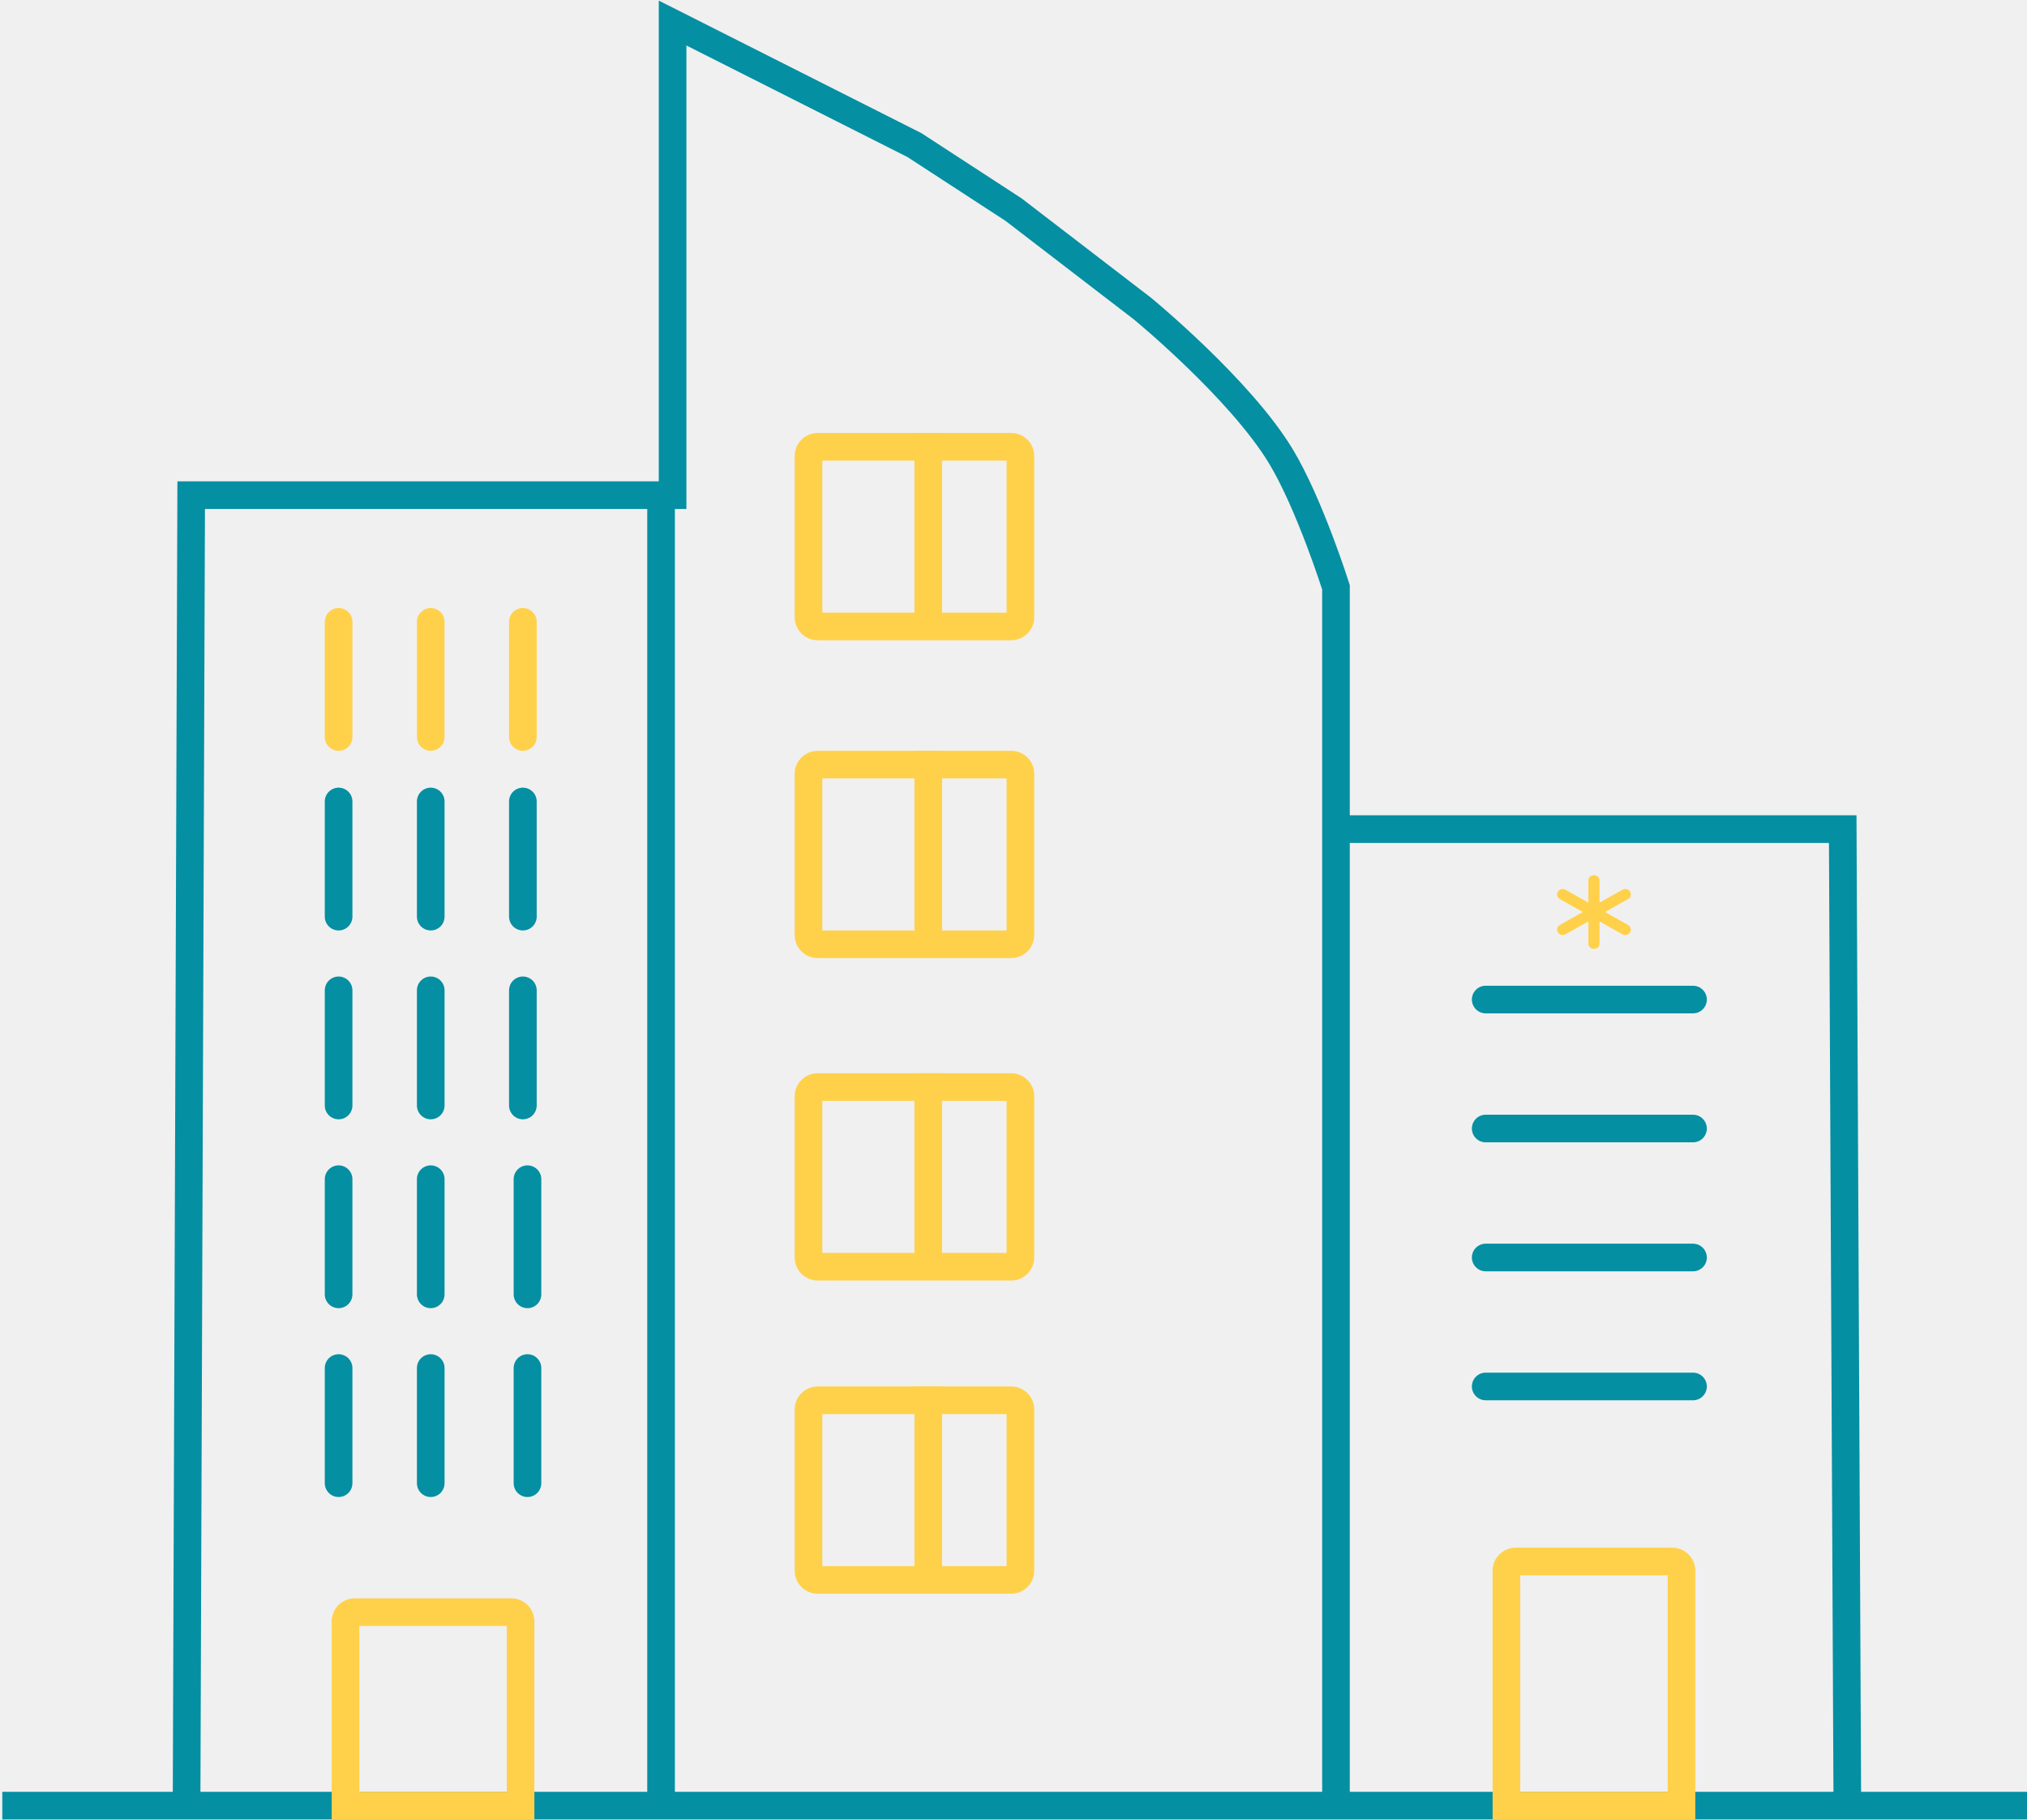
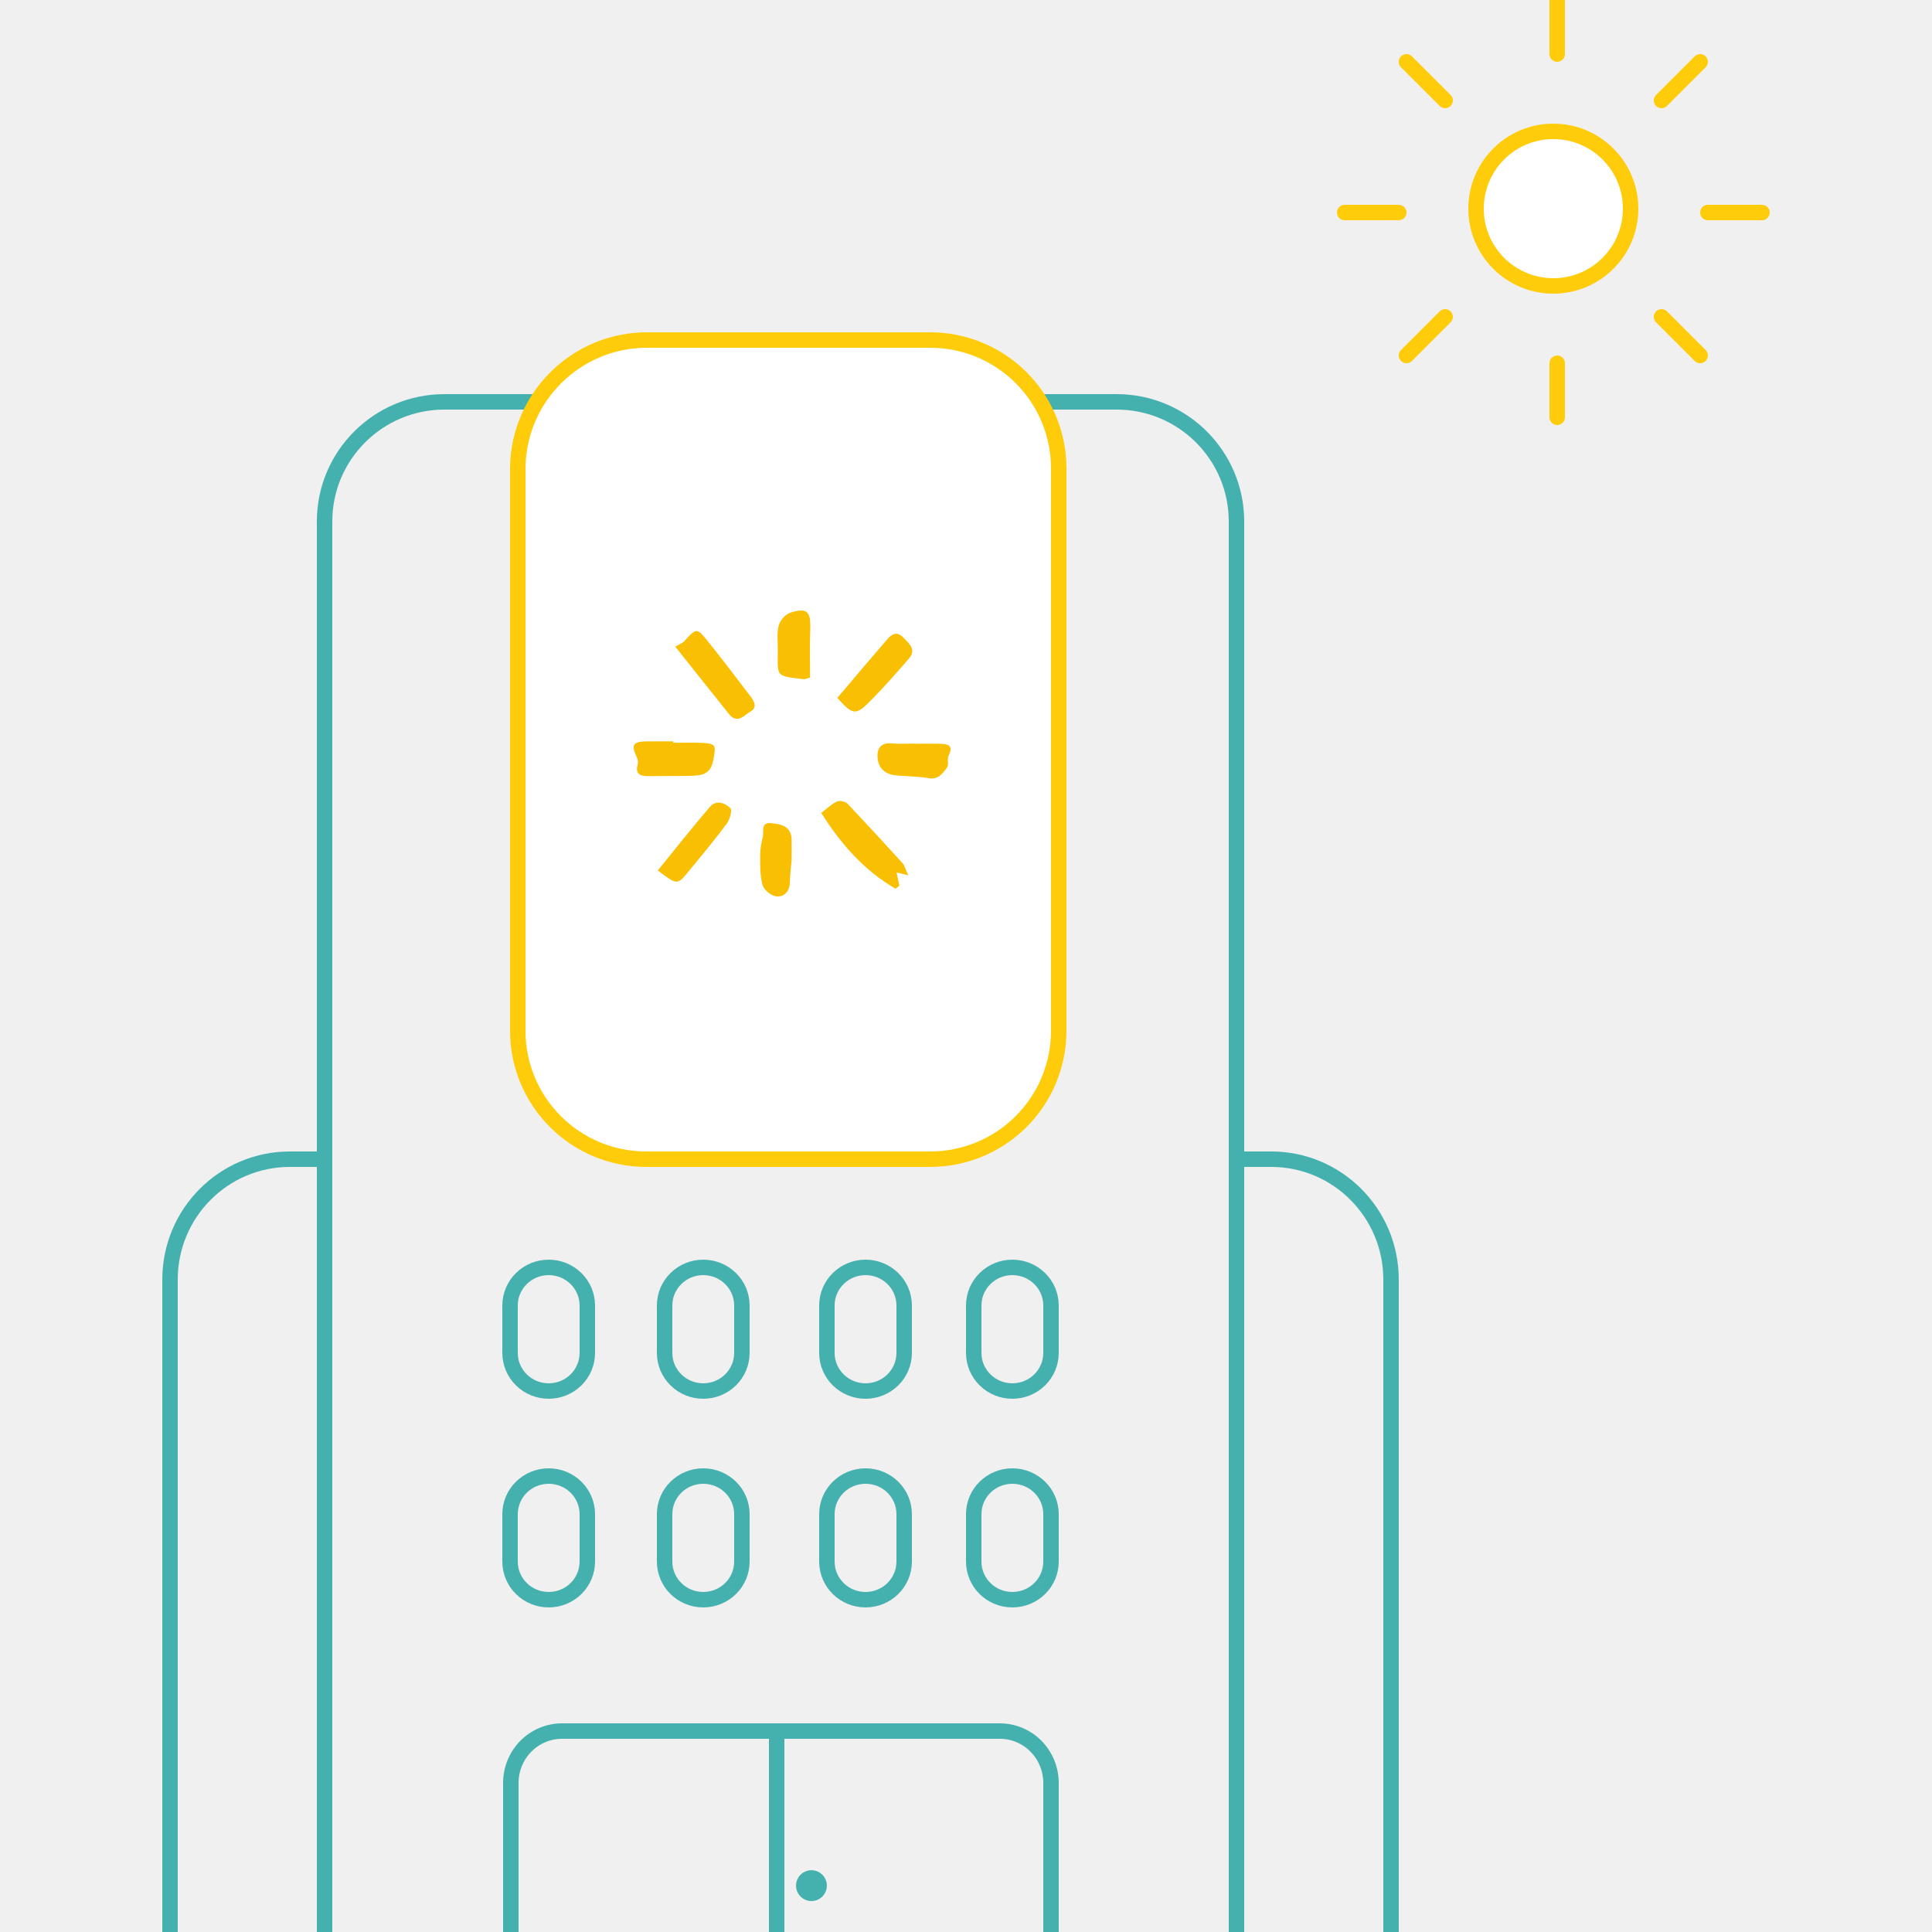
- <svg xmlns="http://www.w3.org/2000/svg" width="440" height="395" viewBox="0 0 440 395" fill="none">
-   <mask id="path-1-inside-1_368_4067" fill="white">
-     <path d="M346 206C345.334 206 344.793 205.522 344.793 204.933V191.067C344.793 190.478 345.334 190 346 190C346.666 190 347.206 190.478 347.206 191.067V204.933C347.206 205.522 346.666 206 346 206Z" />
-   </mask>
-   <path d="M346 206V200C347.93 200 350.793 201.534 350.793 204.933H344.793H338.793C338.793 209.51 342.737 212 346 212V206ZM344.793 204.933H350.793V191.067H344.793H338.793V204.933H344.793ZM344.793 191.067H350.793C350.793 194.466 347.93 196 346 196V190V184C342.737 184 338.793 186.49 338.793 191.067H344.793ZM346 190V196C344.069 196 341.206 194.466 341.206 191.067H347.206H353.206C353.206 186.49 349.262 184 346 184V190ZM347.206 191.067H341.206V204.933H347.206H353.206V191.067H347.206ZM347.206 204.933H341.206C341.206 201.534 344.069 200 346 200V206V212C349.262 212 353.206 209.51 353.206 204.933H347.206Z" fill="#FFD14B" mask="url(#path-1-inside-1_368_4067)" />
-   <mask id="path-3-inside-2_368_4067" fill="white">
-     <path d="M352.792 203C352.587 203 352.38 202.949 352.19 202.842L338.604 195.196C338.026 194.87 337.829 194.151 338.162 193.589C338.496 193.026 339.231 192.833 339.81 193.158L353.396 200.805C353.974 201.13 354.171 201.849 353.838 202.412C353.614 202.789 353.209 203 352.792 203Z" />
-   </mask>
-   <path d="M352.19 202.842L355.134 197.615L355.133 197.614L352.19 202.842ZM338.604 195.196L335.659 200.423L335.661 200.424L338.604 195.196ZM338.162 193.589L333.002 190.527L332.998 190.533L338.162 193.589ZM339.81 193.158L342.753 187.929L342.748 187.926L339.81 193.158ZM353.396 200.805L356.341 195.577L356.339 195.576L353.396 200.805ZM353.838 202.412L359 205.471L359.002 205.467L353.838 202.412ZM352.792 203V197C353.579 197 354.392 197.196 355.134 197.615L352.19 202.842L349.245 208.07C350.368 208.703 351.596 209 352.792 209V203ZM352.19 202.842L355.133 197.614L341.546 189.967L338.604 195.196L335.661 200.424L349.247 208.071L352.19 202.842ZM338.604 195.196L341.548 189.968C343.838 191.258 344.742 194.249 343.326 196.644L338.162 193.589L332.998 190.533C330.915 194.053 332.214 198.483 335.659 200.423L338.604 195.196ZM338.162 193.589L343.322 196.65C341.96 198.945 339.078 199.628 336.872 198.389L339.81 193.158L342.748 187.926C339.384 186.037 335.031 187.108 333.002 190.527L338.162 193.589ZM339.81 193.158L336.867 198.387L350.454 206.033L353.396 200.805L356.339 195.576L342.753 187.929L339.81 193.158ZM353.396 200.805L350.452 206.032C348.162 204.742 347.258 201.751 348.674 199.357L353.838 202.412L359.002 205.467C361.085 201.947 359.786 197.518 356.341 195.577L353.396 200.805ZM353.838 202.412L348.677 199.352C349.602 197.791 351.228 197 352.792 197V203V209C355.19 209 357.627 207.787 359 205.471L353.838 202.412Z" fill="#FFD14B" mask="url(#path-3-inside-2_368_4067)" />
-   <mask id="path-5-inside-3_368_4067" fill="white">
-     <path d="M339.208 203C338.791 203 338.386 202.789 338.162 202.412C337.829 201.849 338.026 201.129 338.604 200.805L352.19 193.158C352.768 192.833 353.504 193.026 353.838 193.589C354.171 194.151 353.974 194.871 353.396 195.196L339.81 202.842C339.62 202.949 339.413 203 339.208 203Z" />
-   </mask>
-   <path d="M338.162 202.412L332.998 205.467L333 205.471L338.162 202.412ZM338.604 200.805L341.544 206.035L341.546 206.033L338.604 200.805ZM352.19 193.158L349.247 187.929L349.247 187.929L352.19 193.158ZM353.838 193.589L359.002 190.533L358.998 190.527L353.838 193.589ZM353.396 195.196L350.456 189.966L350.454 189.967L353.396 195.196ZM339.81 202.842L336.867 197.614L336.866 197.615L339.81 202.842ZM339.208 203V197C340.772 197 342.398 197.791 343.323 199.352L338.162 202.412L333 205.471C334.373 207.788 336.81 209 339.208 209V203ZM338.162 202.412L343.326 199.357C344.741 201.748 343.841 204.743 341.544 206.035L338.604 200.805L335.663 195.575C332.211 197.516 330.917 201.95 332.998 205.467L338.162 202.412ZM338.604 200.805L341.546 206.033L355.133 198.387L352.19 193.158L349.247 187.929L335.661 195.576L338.604 200.805ZM352.19 193.158L355.132 198.387C352.922 199.631 350.039 198.944 348.678 196.65L353.838 193.589L358.998 190.527C356.97 187.109 352.613 186.035 349.247 187.929L352.19 193.158ZM353.838 193.589L348.674 196.644C347.259 194.252 348.159 191.257 350.456 189.966L353.396 195.196L356.337 200.425C359.789 198.484 361.083 194.051 359.002 190.533L353.838 193.589ZM353.396 195.196L350.454 189.967L336.867 197.614L339.81 202.842L342.753 208.071L356.339 200.424L353.396 195.196ZM339.81 202.842L336.866 197.615C337.608 197.196 338.421 197 339.208 197V203V209C340.404 209 341.632 208.703 342.755 208.07L339.81 202.842Z" fill="#FFD14B" mask="url(#path-5-inside-3_368_4067)" />
-   <path d="M290.5 180H397.5H400L401 392" stroke="#058FA2" stroke-width="6" />
-   <path d="M0.5 392H209.5H440" stroke="#058FA2" stroke-width="6" />
-   <path d="M40.5 391.5L41.5 107.5H141H146V5L198.5 31.5L220 45.5L248 67C248 67 269.122 84.35 278 99C284.259 109.328 290 127.5 290 127.5V176.5V391.5" stroke="#058FA2" stroke-width="6" />
-   <line x1="143.5" y1="392" x2="143.5" y2="108" stroke="#058FA2" stroke-width="6" />
-   <path d="M73.5 135V160" stroke="#FFD14B" stroke-width="6" stroke-linecap="round" />
-   <path d="M73.5 174V199" stroke="#058FA2" stroke-width="6" stroke-linecap="round" />
-   <path d="M367.5 217H322.5" stroke="#058FA2" stroke-width="6" stroke-linecap="round" />
-   <path d="M367.5 245H322.5" stroke="#058FA2" stroke-width="6" stroke-linecap="round" />
-   <path d="M367.5 273H322.5" stroke="#058FA2" stroke-width="6" stroke-linecap="round" />
-   <path d="M367.5 301H322.5" stroke="#058FA2" stroke-width="6" stroke-linecap="round" />
-   <path d="M73.5 215V240" stroke="#058FA2" stroke-width="6" stroke-linecap="round" />
-   <path d="M73.5 256V281" stroke="#058FA2" stroke-width="6" stroke-linecap="round" />
-   <path d="M73.5 297V322" stroke="#058FA2" stroke-width="6" stroke-linecap="round" />
-   <path d="M93.5 135V160" stroke="#FFD14B" stroke-width="6" stroke-linecap="round" />
-   <path d="M93.5 174V199" stroke="#058FA2" stroke-width="6" stroke-linecap="round" />
-   <path d="M93.5 215V240" stroke="#058FA2" stroke-width="6" stroke-linecap="round" />
-   <path d="M93.5 256V281" stroke="#058FA2" stroke-width="6" stroke-linecap="round" />
-   <path d="M93.5 297V322" stroke="#058FA2" stroke-width="6" stroke-linecap="round" />
-   <path d="M113.5 135V160" stroke="#FFD14B" stroke-width="6" stroke-linecap="round" />
-   <path d="M113.5 174V199" stroke="#058FA2" stroke-width="6" stroke-linecap="round" />
-   <path d="M113.5 215V240" stroke="#058FA2" stroke-width="6" stroke-linecap="round" />
-   <path d="M114.5 256V281" stroke="#058FA2" stroke-width="6" stroke-linecap="round" />
-   <path d="M114.5 297V322" stroke="#058FA2" stroke-width="6" stroke-linecap="round" />
-   <mask id="path-30-inside-4_368_4067" fill="white">
-     <path d="M72 352C72 349.239 74.239 347 77 347H111C113.761 347 116 349.239 116 352V395H72V352Z" />
-   </mask>
-   <path d="M72 352C72 349.239 74.239 347 77 347H111C113.761 347 116 349.239 116 352V395H72V352Z" stroke="#FFD14B" stroke-width="12" mask="url(#path-30-inside-4_368_4067)" />
-   <mask id="path-31-inside-5_368_4067" fill="white">
-     <path d="M324 341C324 338.239 326.239 336 329 336H363C365.761 336 368 338.239 368 341V395H324V341Z" />
-   </mask>
-   <path d="M324 341C324 338.239 326.239 336 329 336H363C365.761 336 368 338.239 368 341V395H324V341Z" stroke="#FFD14B" stroke-width="12" mask="url(#path-31-inside-5_368_4067)" />
-   <mask id="path-32-inside-6_368_4067" fill="white">
-     <rect x="172.5" y="94" width="52" height="45" rx="5" />
-   </mask>
-   <rect x="172.5" y="94" width="52" height="45" rx="5" stroke="#FFD14B" stroke-width="12" mask="url(#path-32-inside-6_368_4067)" />
-   <mask id="path-33-inside-7_368_4067" fill="white">
-     <rect x="172.5" y="163" width="52" height="45" rx="5" />
-   </mask>
-   <rect x="172.5" y="163" width="52" height="45" rx="5" stroke="#FFD14B" stroke-width="12" mask="url(#path-33-inside-7_368_4067)" />
-   <mask id="path-34-inside-8_368_4067" fill="white">
-     <rect x="172.5" y="233" width="52" height="45" rx="5" />
-   </mask>
-   <rect x="172.5" y="233" width="52" height="45" rx="5" stroke="#FFD14B" stroke-width="12" mask="url(#path-34-inside-8_368_4067)" />
-   <mask id="path-35-inside-9_368_4067" fill="white">
-     <rect x="172.5" y="301" width="52" height="45" rx="5" />
-   </mask>
-   <rect x="172.5" y="301" width="52" height="45" rx="5" stroke="#FFD14B" stroke-width="12" mask="url(#path-35-inside-9_368_4067)" />
-   <line x1="201.5" y1="94" x2="201.5" y2="138" stroke="#FFD14B" stroke-width="6" />
-   <line x1="201.5" y1="163" x2="201.5" y2="207" stroke="#FFD14B" stroke-width="6" />
-   <line x1="201.5" y1="233" x2="201.5" y2="277" stroke="#FFD14B" stroke-width="6" />
-   <line x1="201.5" y1="301" x2="201.5" y2="345" stroke="#FFD14B" stroke-width="6" />
+ <svg xmlns="http://www.w3.org/2000/svg" width="250" height="250" viewBox="0 0 250 250" fill="none">
+   <g clip-path="url(#clip0_5013_8220)">
+     <g opacity="0.99">
+       <path d="M201 37C206.523 37 211 32.523 211 27C211 21.477 206.523 17 201 17C195.477 17 191 21.477 191 27C191 32.523 195.477 37 201 37Z" fill="white" stroke="#FFCC0A" stroke-width="2" stroke-linecap="square" stroke-linejoin="round" />
+       <path d="M201.5 0V7M220 8L215 13M228 27.5H221M220 46L215 41M201.5 54V47M182 46L187 41M174 27.5H181M182 8L187 13" stroke="#FFCC0A" stroke-width="2" stroke-linecap="round" stroke-linejoin="round" />
+       <g opacity="0.99">
+         <path d="M160 253V150H164.5C173.06 150 180 156.973 180 165.576V253H160ZM160 253H42.1H42V67.485C42 58.933 48.946 52 57.513 52H144.487C153.055 52 160 58.933 160 67.485V253Z" stroke="#43AFAD" stroke-width="2" />
+         <path fill-rule="evenodd" clip-rule="evenodd" d="M66 253H136V230.716C136 228.935 135.303 227.226 134.061 225.967C132.82 224.708 131.137 224 129.381 224H72.719C70.964 224 69.28 224.708 68.039 225.967C66.798 227.226 66.1 228.935 66.1 230.716V253H66ZM42 150V253H22V165.576C22 156.973 28.94 150 37.5 150H42ZM71 164C72.326 164 73.598 164.519 74.535 165.444C75.473 166.369 76 167.623 76 168.931V175.069C76 176.377 75.473 177.631 74.535 178.556C73.598 179.481 72.326 180 71 180C69.674 180 68.402 179.481 67.465 178.556C66.527 177.631 66 176.377 66 175.069V168.931C66 167.623 66.527 166.369 67.465 165.444C68.402 164.519 69.674 164 71 164ZM71 191C72.326 191 73.598 191.519 74.535 192.444C75.473 193.369 76 194.623 76 195.931V202.069C76 203.377 75.473 204.631 74.535 205.556C73.598 206.481 72.326 207 71 207C69.674 207 68.402 206.481 67.465 205.556C66.527 204.631 66 203.377 66 202.069V195.931C66 194.623 66.527 193.369 67.465 192.444C68.402 191.519 69.674 191 71 191ZM91 164C93.761 164 96 166.208 96 168.931V175.069C96 177.792 93.761 180 91 180C88.239 180 86 177.792 86 175.069V168.931C86 166.208 88.239 164 91 164ZM91 191C93.761 191 96 193.208 96 195.931V202.069C96 204.792 93.761 207 91 207C88.239 207 86 204.792 86 202.069V195.931C86 193.208 88.239 191 91 191ZM112 164C114.761 164 117 166.208 117 168.931V175.069C117 176.377 116.473 177.631 115.536 178.556C114.598 179.481 113.326 180 112 180C109.239 180 107 177.792 107 175.069V168.931C107 166.208 109.239 164 112 164ZM112 191C114.761 191 117 193.208 117 195.931V202.069C117 203.377 116.473 204.631 115.536 205.556C114.598 206.481 113.326 207 112 207C109.239 207 107 204.792 107 202.069V195.931C107 193.208 109.239 191 112 191ZM131 164C133.761 164 136 166.208 136 168.931V175.069C136 177.792 133.761 180 131 180C128.239 180 126 177.792 126 175.069V168.931C126 166.208 128.239 164 131 164ZM131 191C133.761 191 136 193.208 136 195.931V202.069C136 204.792 133.761 207 131 207C128.239 207 126 204.792 126 202.069V195.931C126 193.208 128.239 191 131 191Z" stroke="#43AFAD" stroke-width="2" />
+         <path d="M100.5 225V254" stroke="#43AFAD" stroke-width="2" stroke-linecap="square" stroke-linejoin="round" />
+         <path d="M105 245C105.552 245 106 244.552 106 244C106 243.448 105.552 243 105 243C104.448 243 104 243.448 104 244C104 244.552 104.448 245 105 245Z" stroke="#43AFAD" stroke-width="2" stroke-linecap="square" stroke-linejoin="round" />
+       </g>
+       <path d="M83.624 44H120.376C124.785 44 129.013 45.751 132.131 48.867C135.249 51.983 137 56.209 137 60.616V133.384C137 137.791 135.249 142.017 132.131 145.133C129.013 148.249 124.785 150 120.376 150H83.624C74.443 150 67 142.561 67 133.384V60.616C67.055 51.462 74.466 44.055 83.624 44Z" fill="white" stroke="#FFCC0A" stroke-width="2" />
+     </g>
+     <path d="M91.526 82.897C90.152 81.206 90.1 81.257 88.545 82.975C88.338 83.209 88.001 83.313 87.379 83.677C89.789 86.721 92.07 89.557 94.325 92.393C95.413 93.745 96.294 92.549 97.098 92.08C98.056 91.534 97.59 90.728 97.072 90.051C95.232 87.658 93.418 85.238 91.526 82.897Z" fill="#F9BF02" />
+     <path d="M102.203 79.306C101.581 79.514 100.907 80.347 100.752 80.997C100.493 82.012 100.674 83.131 100.648 84.223C100.622 87.658 100.363 87.45 104.043 87.892C104.147 87.892 104.25 87.84 104.821 87.684C104.821 85.68 104.769 83.547 104.847 81.414C104.924 79.098 104.432 78.578 102.203 79.306Z" fill="#F9BF02" />
+     <path d="M112.544 90.78C114.306 89.01 115.964 87.137 117.597 85.238C118.608 84.067 117.701 83.339 116.923 82.532C116.068 81.622 115.394 82.038 114.798 82.74C112.647 85.238 110.522 87.736 108.345 90.311C110.341 92.523 110.729 92.601 112.544 90.78Z" fill="#F9BF02" />
+     <path d="M121.64 96.243C120.552 96.217 119.463 96.243 118.401 96.243C118.401 96.243 118.401 96.243 118.401 96.217C117.364 96.217 116.353 96.295 115.317 96.191C113.917 96.087 113.477 96.919 113.554 98.038C113.658 99.391 114.513 100.171 115.861 100.328C117.286 100.484 118.712 100.432 120.111 100.692C121.407 100.926 121.977 100.093 122.547 99.313C122.806 98.949 122.521 98.194 122.755 97.752C123.402 96.451 122.677 96.269 121.64 96.243Z" fill="#F9BF02" />
+     <path d="M116.742 111.645C114.41 109.069 112.051 106.52 109.667 103.996C109.382 103.71 108.656 103.554 108.319 103.71C107.594 104.048 106.972 104.646 106.272 105.193C108.76 109.147 111.792 112.633 115.887 115.001C116.042 114.871 116.224 114.741 116.379 114.611C116.25 114.038 116.146 113.466 116.016 112.894C116.379 112.972 116.768 113.076 117.52 113.258C117.157 112.477 117.053 111.957 116.742 111.645Z" fill="#F9BF02" />
+     <path d="M99.819 106.52C98.367 106.363 98.886 107.638 98.704 108.341C98.497 109.095 98.367 109.902 98.367 110.708C98.367 111.983 98.341 113.336 98.678 114.533C98.86 115.183 99.819 115.938 100.467 115.99C101.4 116.094 102.177 115.417 102.203 114.22C102.229 113.206 102.358 112.191 102.436 111.281C102.436 110.292 102.462 109.459 102.436 108.601C102.359 106.884 101.063 106.65 99.819 106.52Z" fill="#F9BF02" />
+     <path d="M91.837 104.438C89.556 107.092 87.379 109.85 85.124 112.633C87.638 114.559 87.638 114.559 89.167 112.685C90.826 110.656 92.51 108.653 94.065 106.546C94.454 106.025 94.765 104.802 94.506 104.568C93.78 103.866 92.64 103.476 91.837 104.438Z" fill="#F9BF02" />
+     <path d="M92.329 98.194C92.588 96.581 92.744 96.243 91.033 96.139C89.737 96.061 88.416 96.113 87.12 96.113C87.12 96.061 87.12 95.983 87.12 95.931C85.98 95.931 84.839 95.931 83.699 95.931C81.911 95.957 81.652 96.373 82.377 97.934C82.507 98.194 82.611 98.558 82.533 98.845C82.144 100.198 82.87 100.458 83.984 100.432C85.643 100.406 87.275 100.432 88.934 100.406C90.489 100.328 91.966 100.51 92.329 98.194Z" fill="#F9BF02" />
+   </g>
+   <defs>
+     <clipPath id="clip0_5013_8220">
+       <rect width="250" height="250" fill="white" />
+     </clipPath>
+   </defs>
</svg>
